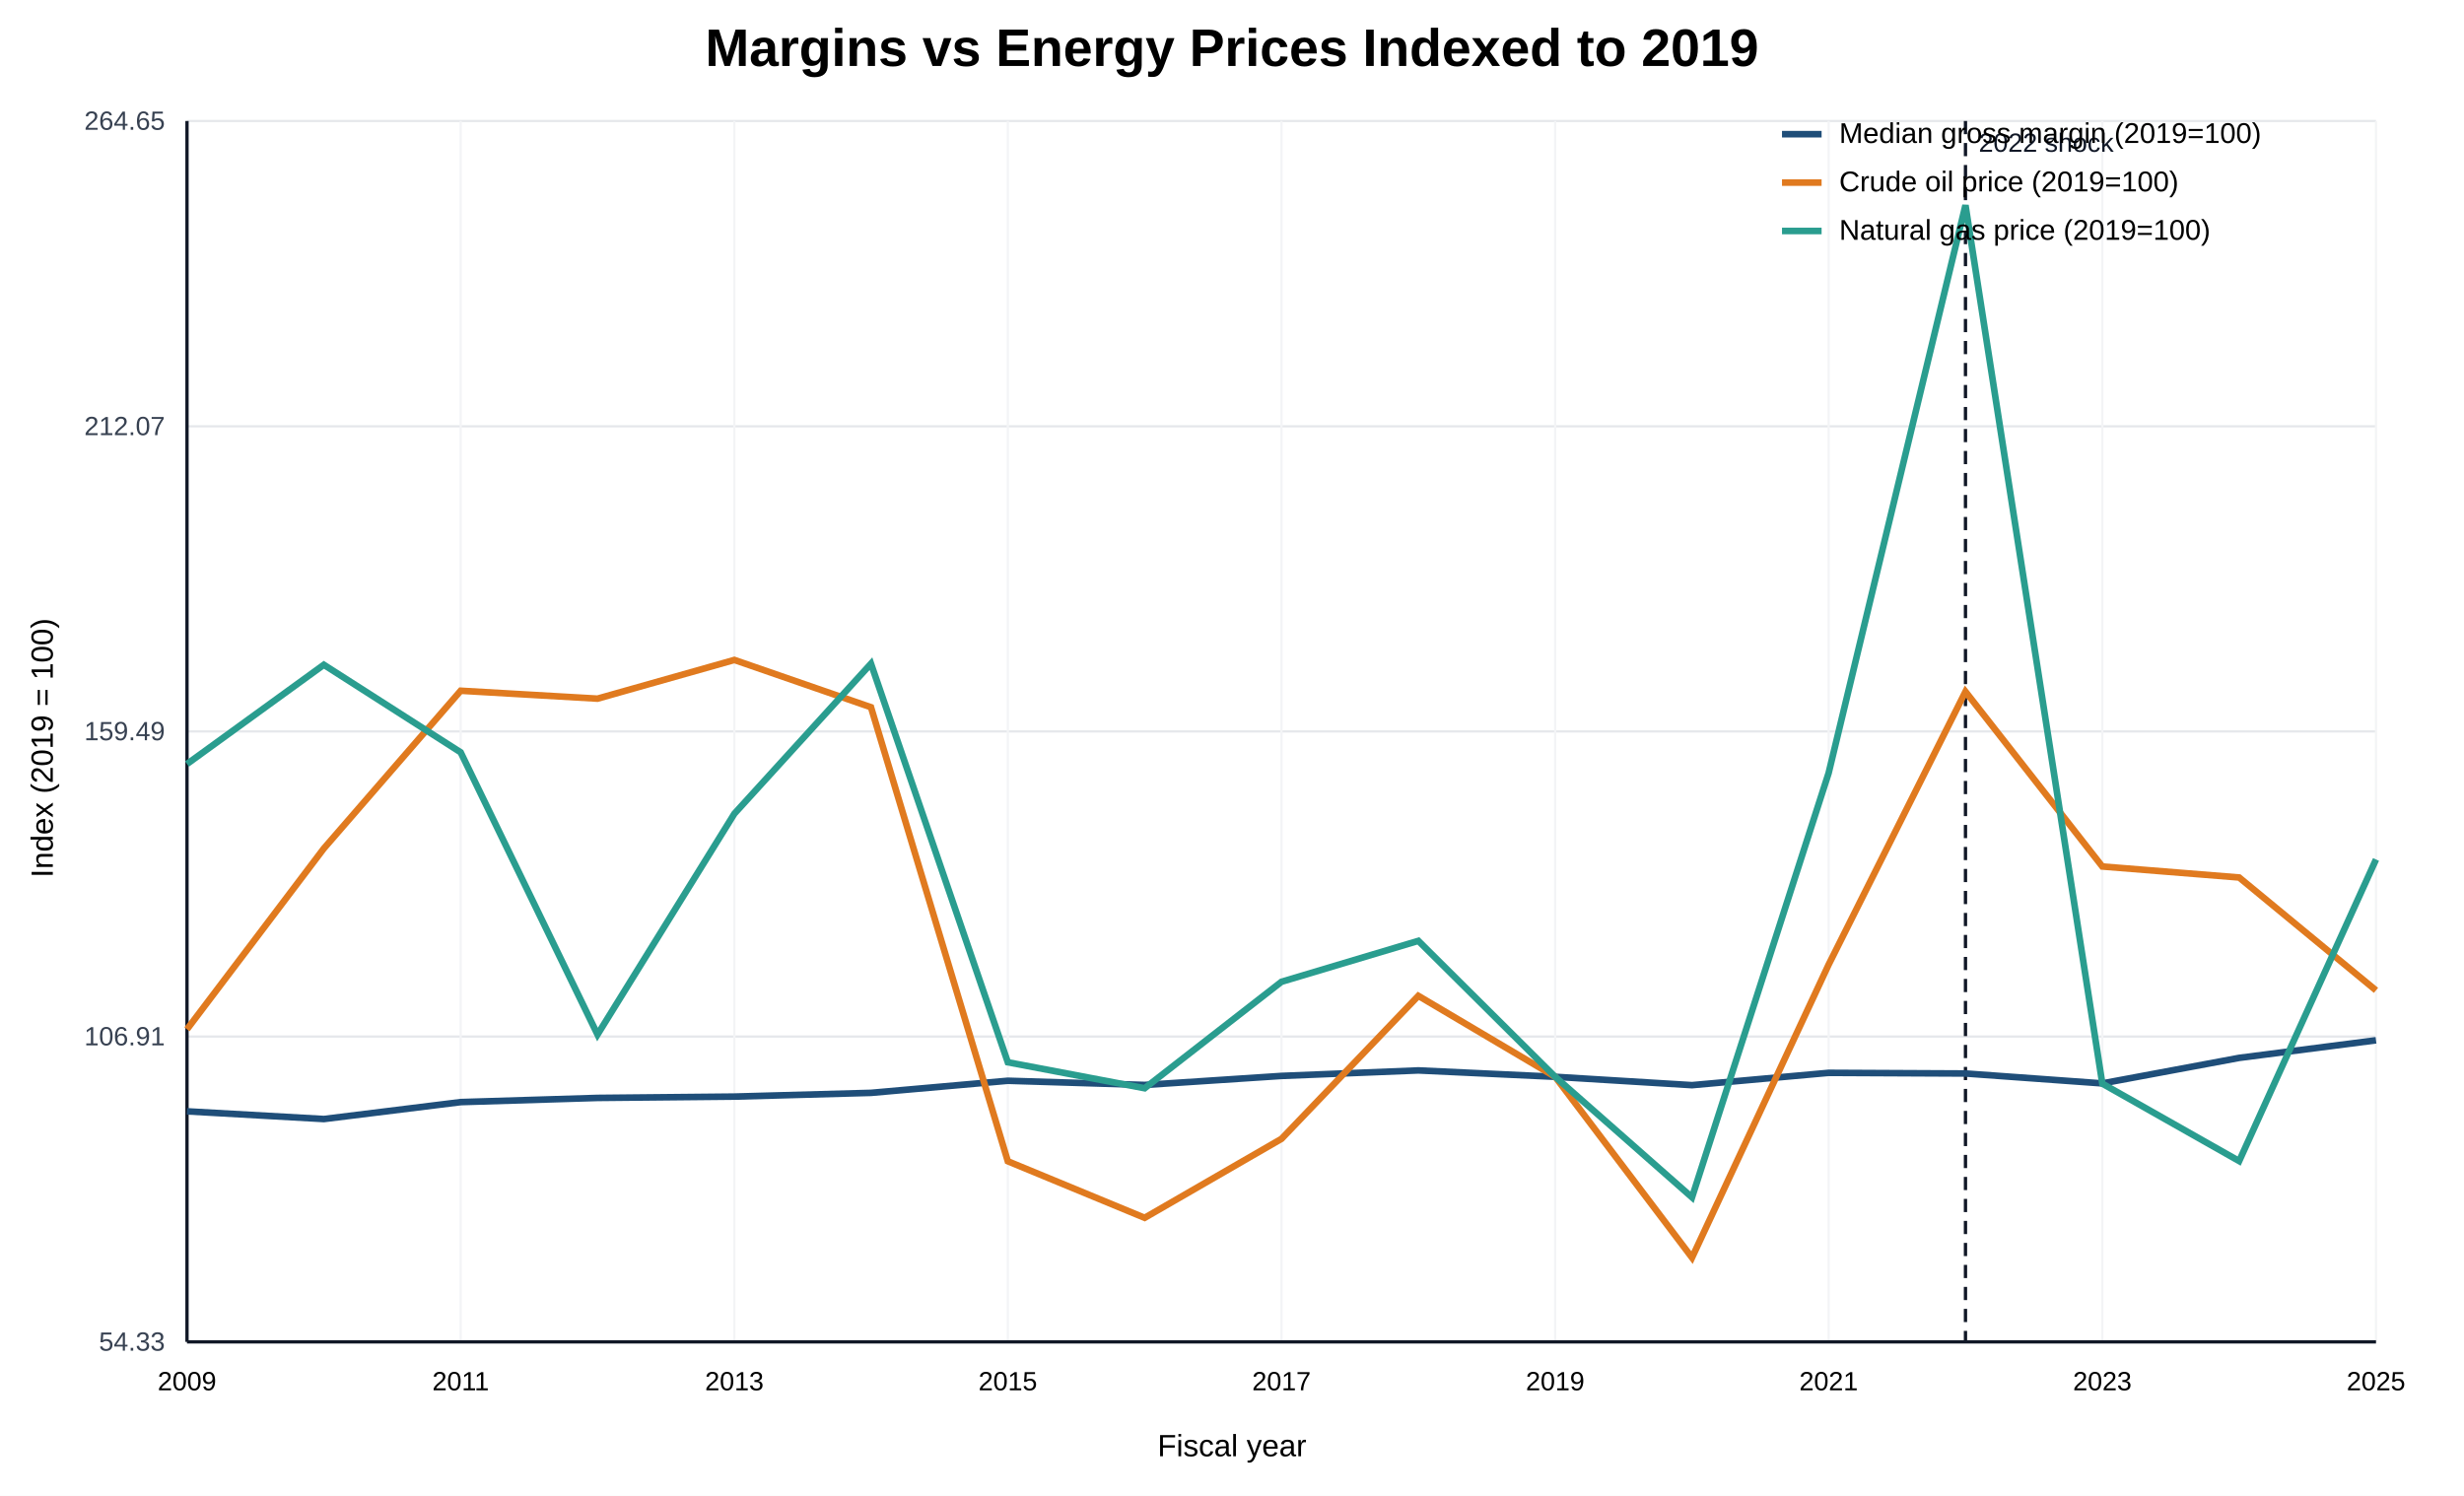
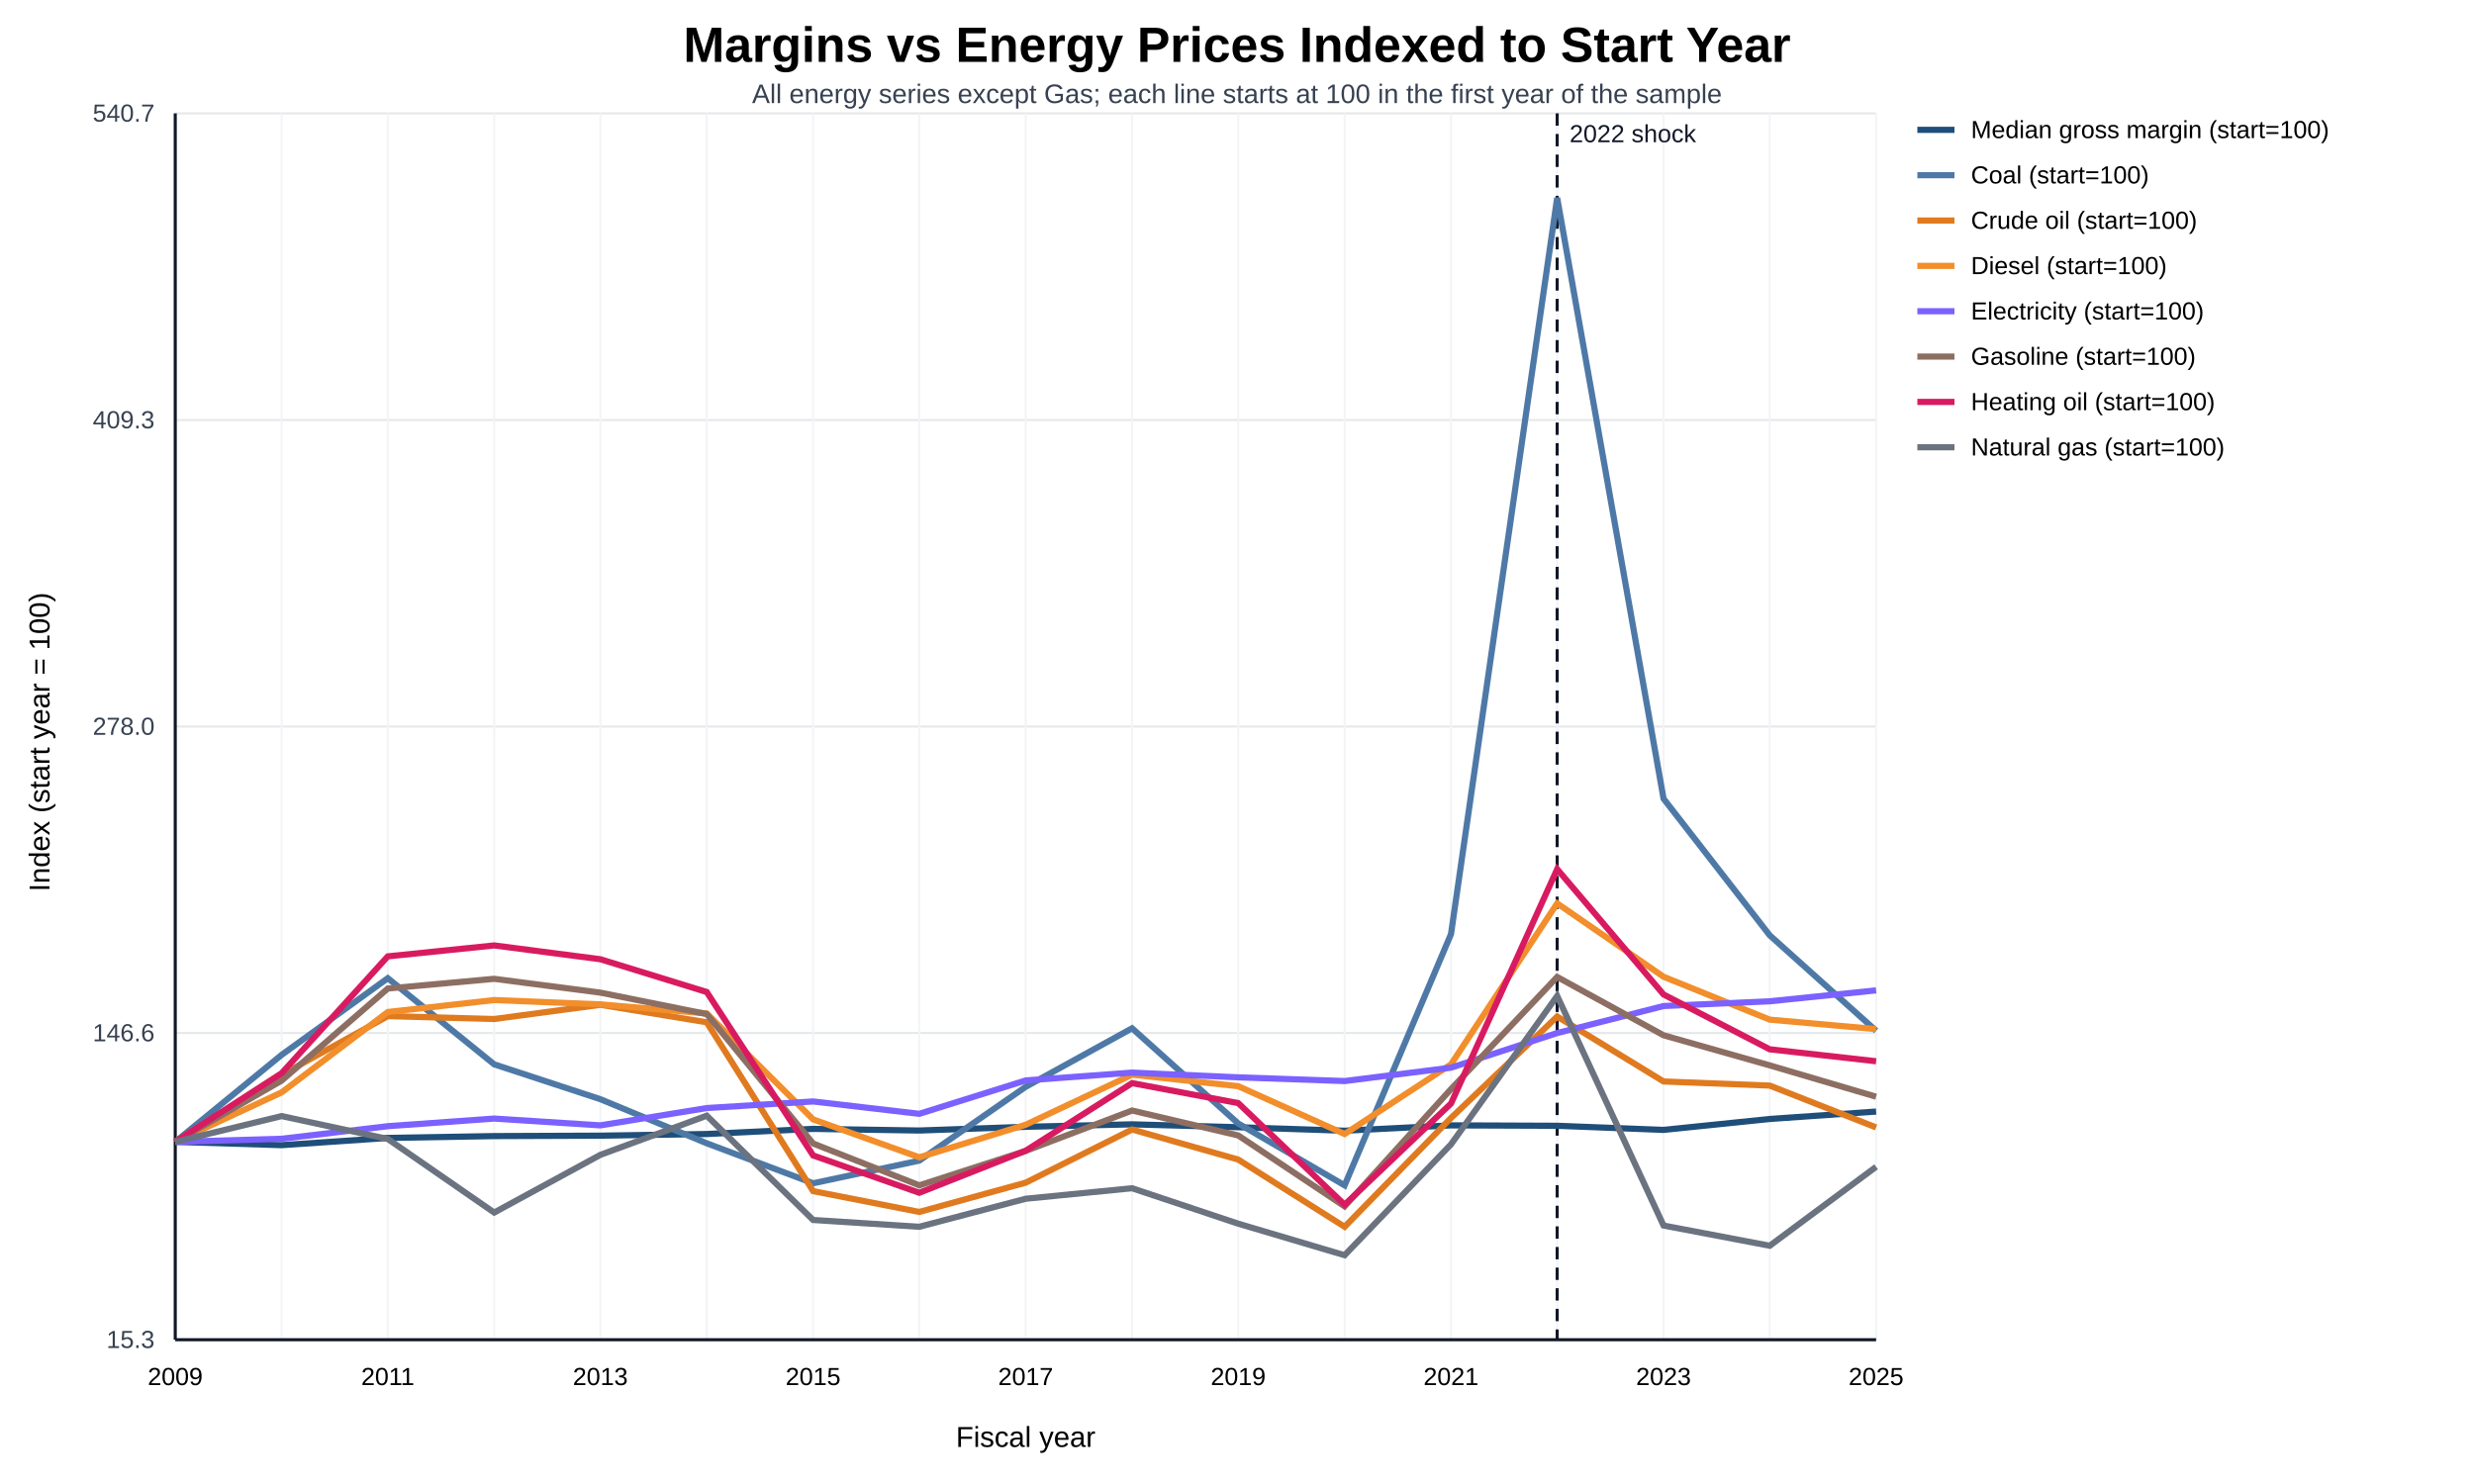
- <svg xmlns="http://www.w3.org/2000/svg" width="1120" height="680" viewBox="0 0 1120 680">
+ <svg xmlns="http://www.w3.org/2000/svg" width="1200" height="720" viewBox="0 0 1200 720">
  <rect width="100%" height="100%" fill="white" />
-   <text x="560.0" y="30" text-anchor="middle" font-family="Arial" font-size="24" font-weight="bold">Margins vs Energy Prices Indexed to 2019</text>
-   <line x1="85" y1="610.0" x2="1080" y2="610.0" stroke="#e5e7eb" stroke-width="1" />
-   <text x="75" y="614.0" text-anchor="end" font-family="Arial" font-size="12" fill="#374151">54.33</text>
-   <line x1="85" y1="471.2" x2="1080" y2="471.2" stroke="#e5e7eb" stroke-width="1" />
-   <text x="75" y="475.2" text-anchor="end" font-family="Arial" font-size="12" fill="#374151">106.91</text>
-   <line x1="85" y1="332.5" x2="1080" y2="332.5" stroke="#e5e7eb" stroke-width="1" />
-   <text x="75" y="336.5" text-anchor="end" font-family="Arial" font-size="12" fill="#374151">159.49</text>
-   <line x1="85" y1="193.8" x2="1080" y2="193.8" stroke="#e5e7eb" stroke-width="1" />
-   <text x="75" y="197.8" text-anchor="end" font-family="Arial" font-size="12" fill="#374151">212.07</text>
-   <line x1="85" y1="55.0" x2="1080" y2="55.0" stroke="#e5e7eb" stroke-width="1" />
-   <text x="75" y="59.0" text-anchor="end" font-family="Arial" font-size="12" fill="#374151">264.65</text>
-   <line x1="85.0" y1="55" x2="85.0" y2="610" stroke="#f3f4f6" stroke-width="1" />
-   <text x="85.0" y="632" text-anchor="middle" font-family="Arial" font-size="12">2009</text>
-   <line x1="209.4" y1="55" x2="209.4" y2="610" stroke="#f3f4f6" stroke-width="1" />
-   <text x="209.4" y="632" text-anchor="middle" font-family="Arial" font-size="12">2011</text>
-   <line x1="333.8" y1="55" x2="333.8" y2="610" stroke="#f3f4f6" stroke-width="1" />
-   <text x="333.8" y="632" text-anchor="middle" font-family="Arial" font-size="12">2013</text>
-   <line x1="458.1" y1="55" x2="458.1" y2="610" stroke="#f3f4f6" stroke-width="1" />
-   <text x="458.1" y="632" text-anchor="middle" font-family="Arial" font-size="12">2015</text>
-   <line x1="582.5" y1="55" x2="582.5" y2="610" stroke="#f3f4f6" stroke-width="1" />
-   <text x="582.5" y="632" text-anchor="middle" font-family="Arial" font-size="12">2017</text>
-   <line x1="706.9" y1="55" x2="706.9" y2="610" stroke="#f3f4f6" stroke-width="1" />
-   <text x="706.9" y="632" text-anchor="middle" font-family="Arial" font-size="12">2019</text>
-   <line x1="831.2" y1="55" x2="831.2" y2="610" stroke="#f3f4f6" stroke-width="1" />
-   <text x="831.2" y="632" text-anchor="middle" font-family="Arial" font-size="12">2021</text>
-   <line x1="955.6" y1="55" x2="955.6" y2="610" stroke="#f3f4f6" stroke-width="1" />
-   <text x="955.6" y="632" text-anchor="middle" font-family="Arial" font-size="12">2023</text>
-   <line x1="1080.0" y1="55" x2="1080.0" y2="610" stroke="#f3f4f6" stroke-width="1" />
-   <text x="1080.0" y="632" text-anchor="middle" font-family="Arial" font-size="12">2025</text>
-   <line x1="893.4" y1="55" x2="893.4" y2="610" stroke="#111827" stroke-dasharray="6 4" stroke-width="1.5" />
-   <text x="899.4" y="69" font-family="Arial" font-size="12" fill="#111827">2022 shock</text>
-   <line x1="85" y1="610" x2="1080" y2="610" stroke="#111827" stroke-width="1.5" />
-   <line x1="85" y1="55" x2="85" y2="610" stroke="#111827" stroke-width="1.5" />
-   <text x="560.0" y="662" text-anchor="middle" font-family="Arial" font-size="14">Fiscal year</text>
-   <text x="24" y="340.0" transform="rotate(-90 24 340.0)" text-anchor="middle" font-family="Arial" font-size="14">Index (2019 = 100)</text>
-   <polyline fill="none" stroke="#1f4e79" stroke-width="3" points="85.0,505.2 147.2,508.7 209.4,501.0 271.6,499.1 333.8,498.5 395.9,496.8 458.1,491.3 520.3,493.2 582.5,489.1 644.7,486.6 706.9,489.5 769.1,493.3 831.2,487.7 893.4,488.0 955.6,492.5 1017.8,480.9 1080.0,472.9" />
-   <line x1="810" y1="61" x2="828" y2="61" stroke="#1f4e79" stroke-width="3" />
-   <text x="836" y="65" font-family="Arial" font-size="13">Median gross margin (2019=100)</text>
-   <polyline fill="none" stroke="#e07a1f" stroke-width="3" points="85.0,467.9 147.2,385.7 209.4,314.0 271.6,317.6 333.8,300.0 395.9,321.5 458.1,527.9 520.3,553.6 582.5,517.7 644.7,452.7 706.9,489.5 769.1,571.7 831.2,438.5 893.4,314.4 955.6,393.9 1017.8,398.9 1080.0,450.2" />
-   <line x1="810" y1="83" x2="828" y2="83" stroke="#e07a1f" stroke-width="3" />
-   <text x="836" y="87" font-family="Arial" font-size="13">Crude oil price (2019=100)</text>
-   <polyline fill="none" stroke="#2a9d8f" stroke-width="3" points="85.0,347.3 147.2,302.2 209.4,342.0 271.6,470.3 333.8,369.9 395.9,301.7 458.1,482.9 520.3,494.7 582.5,446.3 644.7,427.7 706.9,489.5 769.1,544.3 831.2,351.4 893.4,93.3 955.6,492.6 1017.8,527.8 1080.0,390.7" />
-   <line x1="810" y1="105" x2="828" y2="105" stroke="#2a9d8f" stroke-width="3" />
-   <text x="836" y="109" font-family="Arial" font-size="13">Natural gas price (2019=100)</text>
+   <text x="600.0" y="30" text-anchor="middle" font-family="Arial" font-size="24" font-weight="bold">Margins vs Energy Prices Indexed to Start Year</text>
+   <text x="600.0" y="50" text-anchor="middle" font-family="Arial" font-size="13" fill="#374151">All energy series except Gas; each line starts at 100 in the first year of the sample</text>
+   <line x1="85" y1="650.0" x2="910" y2="650.0" stroke="#e5e7eb" stroke-width="1" />
+   <text x="75" y="654.0" text-anchor="end" font-family="Arial" font-size="12" fill="#374151">15.3</text>
+   <line x1="85" y1="501.2" x2="910" y2="501.2" stroke="#e5e7eb" stroke-width="1" />
+   <text x="75" y="505.2" text-anchor="end" font-family="Arial" font-size="12" fill="#374151">146.6</text>
+   <line x1="85" y1="352.5" x2="910" y2="352.5" stroke="#e5e7eb" stroke-width="1" />
+   <text x="75" y="356.5" text-anchor="end" font-family="Arial" font-size="12" fill="#374151">278.0</text>
+   <line x1="85" y1="203.8" x2="910" y2="203.8" stroke="#e5e7eb" stroke-width="1" />
+   <text x="75" y="207.8" text-anchor="end" font-family="Arial" font-size="12" fill="#374151">409.3</text>
+   <line x1="85" y1="55.0" x2="910" y2="55.0" stroke="#e5e7eb" stroke-width="1" />
+   <text x="75" y="59.0" text-anchor="end" font-family="Arial" font-size="12" fill="#374151">540.7</text>
+   <line x1="85.0" y1="55" x2="85.0" y2="650" stroke="#f3f4f6" stroke-width="1" />
+   <text x="85.0" y="672" text-anchor="middle" font-family="Arial" font-size="12">2009</text>
+   <line x1="136.6" y1="55" x2="136.6" y2="650" stroke="#f3f4f6" stroke-width="1" />
+   <line x1="188.1" y1="55" x2="188.1" y2="650" stroke="#f3f4f6" stroke-width="1" />
+   <text x="188.1" y="672" text-anchor="middle" font-family="Arial" font-size="12">2011</text>
+   <line x1="239.7" y1="55" x2="239.7" y2="650" stroke="#f3f4f6" stroke-width="1" />
+   <line x1="291.2" y1="55" x2="291.2" y2="650" stroke="#f3f4f6" stroke-width="1" />
+   <text x="291.2" y="672" text-anchor="middle" font-family="Arial" font-size="12">2013</text>
+   <line x1="342.8" y1="55" x2="342.8" y2="650" stroke="#f3f4f6" stroke-width="1" />
+   <line x1="394.4" y1="55" x2="394.4" y2="650" stroke="#f3f4f6" stroke-width="1" />
+   <text x="394.4" y="672" text-anchor="middle" font-family="Arial" font-size="12">2015</text>
+   <line x1="445.9" y1="55" x2="445.9" y2="650" stroke="#f3f4f6" stroke-width="1" />
+   <line x1="497.5" y1="55" x2="497.5" y2="650" stroke="#f3f4f6" stroke-width="1" />
+   <text x="497.5" y="672" text-anchor="middle" font-family="Arial" font-size="12">2017</text>
+   <line x1="549.1" y1="55" x2="549.1" y2="650" stroke="#f3f4f6" stroke-width="1" />
+   <line x1="600.6" y1="55" x2="600.6" y2="650" stroke="#f3f4f6" stroke-width="1" />
+   <text x="600.6" y="672" text-anchor="middle" font-family="Arial" font-size="12">2019</text>
+   <line x1="652.2" y1="55" x2="652.2" y2="650" stroke="#f3f4f6" stroke-width="1" />
+   <line x1="703.8" y1="55" x2="703.8" y2="650" stroke="#f3f4f6" stroke-width="1" />
+   <text x="703.8" y="672" text-anchor="middle" font-family="Arial" font-size="12">2021</text>
+   <line x1="755.3" y1="55" x2="755.3" y2="650" stroke="#f3f4f6" stroke-width="1" />
+   <line x1="806.9" y1="55" x2="806.9" y2="650" stroke="#f3f4f6" stroke-width="1" />
+   <text x="806.9" y="672" text-anchor="middle" font-family="Arial" font-size="12">2023</text>
+   <line x1="858.4" y1="55" x2="858.4" y2="650" stroke="#f3f4f6" stroke-width="1" />
+   <line x1="910.0" y1="55" x2="910.0" y2="650" stroke="#f3f4f6" stroke-width="1" />
+   <text x="910.0" y="672" text-anchor="middle" font-family="Arial" font-size="12">2025</text>
+   <line x1="755.3" y1="55" x2="755.3" y2="650" stroke="#111827" stroke-dasharray="6 4" stroke-width="1.5" />
+   <text x="761.3" y="69" font-family="Arial" font-size="12" fill="#111827">2022 shock</text>
+   <line x1="85" y1="650" x2="910" y2="650" stroke="#111827" stroke-width="1.5" />
+   <line x1="85" y1="55" x2="85" y2="650" stroke="#111827" stroke-width="1.5" />
+   <text x="497.5" y="702" text-anchor="middle" font-family="Arial" font-size="14">Fiscal year</text>
+   <text x="24" y="360.0" transform="rotate(-90 24 360.0)" text-anchor="middle" font-family="Arial" font-size="14">Index (start year = 100)</text>
+   <polyline fill="none" stroke="#1f4e79" stroke-width="3" points="85.0,554.0 136.6,555.6 188.1,552.1 239.7,551.2 291.2,551.0 342.8,550.2 394.4,547.7 445.9,548.5 497.5,546.7 549.1,545.5 600.6,546.9 652.2,548.6 703.8,546.0 755.3,546.2 806.9,548.2 858.4,542.9 910.0,539.3" />
+   <line x1="930" y1="63" x2="948" y2="63" stroke="#1f4e79" stroke-width="3" />
+   <text x="956" y="67" font-family="Arial" font-size="12">Median gross margin (start=100)</text>
+   <polyline fill="none" stroke="#4e79a7" stroke-width="3" points="85.0,554.0 136.6,511.8 188.1,474.6 239.7,516.4 291.2,533.3 342.8,554.7 394.4,574.1 445.9,563.1 497.5,527.3 549.1,498.9 600.6,545.1 652.2,575.1 703.8,453.2 755.3,96.0 806.9,387.5 858.4,453.8 910.0,500.1" />
+   <line x1="930" y1="85" x2="948" y2="85" stroke="#4e79a7" stroke-width="3" />
+   <text x="956" y="89" font-family="Arial" font-size="12">Coal (start=100)</text>
+   <polyline fill="none" stroke="#e07a1f" stroke-width="3" points="85.0,554.0 136.6,521.5 188.1,493.0 239.7,494.4 291.2,487.5 342.8,496.0 394.4,577.9 445.9,588.0 497.5,573.8 549.1,548.0 600.6,562.6 652.2,595.2 703.8,542.4 755.3,493.2 806.9,524.7 858.4,526.7 910.0,547.0" />
+   <line x1="930" y1="107" x2="948" y2="107" stroke="#e07a1f" stroke-width="3" />
+   <text x="956" y="111" font-family="Arial" font-size="12">Crude oil (start=100)</text>
+   <polyline fill="none" stroke="#f28e2b" stroke-width="3" points="85.0,554.0 136.6,530.0 188.1,491.0 239.7,485.2 291.2,487.3 342.8,491.7 394.4,543.1 445.9,561.5 497.5,545.7 549.1,521.4 600.6,527.0 652.2,550.2 703.8,516.4 755.3,438.3 806.9,473.9 858.4,494.7 910.0,499.3" />
+   <line x1="930" y1="129" x2="948" y2="129" stroke="#f28e2b" stroke-width="3" />
+   <text x="956" y="133" font-family="Arial" font-size="12">Diesel (start=100)</text>
+   <polyline fill="none" stroke="#7b61ff" stroke-width="3" points="85.0,554.0 136.6,552.5 188.1,546.4 239.7,542.7 291.2,546.0 342.8,537.6 394.4,534.4 445.9,540.4 497.5,524.2 549.1,520.4 600.6,522.7 652.2,524.5 703.8,518.0 755.3,501.2 806.9,488.1 858.4,485.8 910.0,480.5" />
+   <line x1="930" y1="151" x2="948" y2="151" stroke="#7b61ff" stroke-width="3" />
+   <text x="956" y="155" font-family="Arial" font-size="12">Electricity (start=100)</text>
+   <polyline fill="none" stroke="#8d6e63" stroke-width="3" points="85.0,554.0 136.6,524.3 188.1,479.6 239.7,474.9 291.2,481.6 342.8,492.0 394.4,554.8 445.9,575.1 497.5,558.4 549.1,538.8 600.6,550.9 652.2,585.3 703.8,528.4 755.3,474.0 806.9,502.3 858.4,516.9 910.0,532.1" />
+   <line x1="930" y1="173" x2="948" y2="173" stroke="#8d6e63" stroke-width="3" />
+   <text x="956" y="177" font-family="Arial" font-size="12">Gasoline (start=100)</text>
+   <polyline fill="none" stroke="#d81b60" stroke-width="3" points="85.0,554.0 136.6,520.7 188.1,464.0 239.7,458.7 291.2,465.4 342.8,481.3 394.4,560.6 445.9,578.7 497.5,558.3 549.1,525.5 600.6,535.2 652.2,584.5 703.8,535.4 755.3,421.7 806.9,482.5 858.4,509.1 910.0,514.9" />
+   <line x1="930" y1="195" x2="948" y2="195" stroke="#d81b60" stroke-width="3" />
+   <text x="956" y="199" font-family="Arial" font-size="12">Heating oil (start=100)</text>
+   <polyline fill="none" stroke="#6b7280" stroke-width="3" points="85.0,554.0 136.6,541.5 188.1,552.6 239.7,588.3 291.2,560.3 342.8,541.3 394.4,591.9 445.9,595.2 497.5,581.6 549.1,576.5 600.6,593.7 652.2,609.0 703.8,555.2 755.3,483.2 806.9,594.6 858.4,604.4 910.0,566.1" />
+   <line x1="930" y1="217" x2="948" y2="217" stroke="#6b7280" stroke-width="3" />
+   <text x="956" y="221" font-family="Arial" font-size="12">Natural gas (start=100)</text>
</svg>
